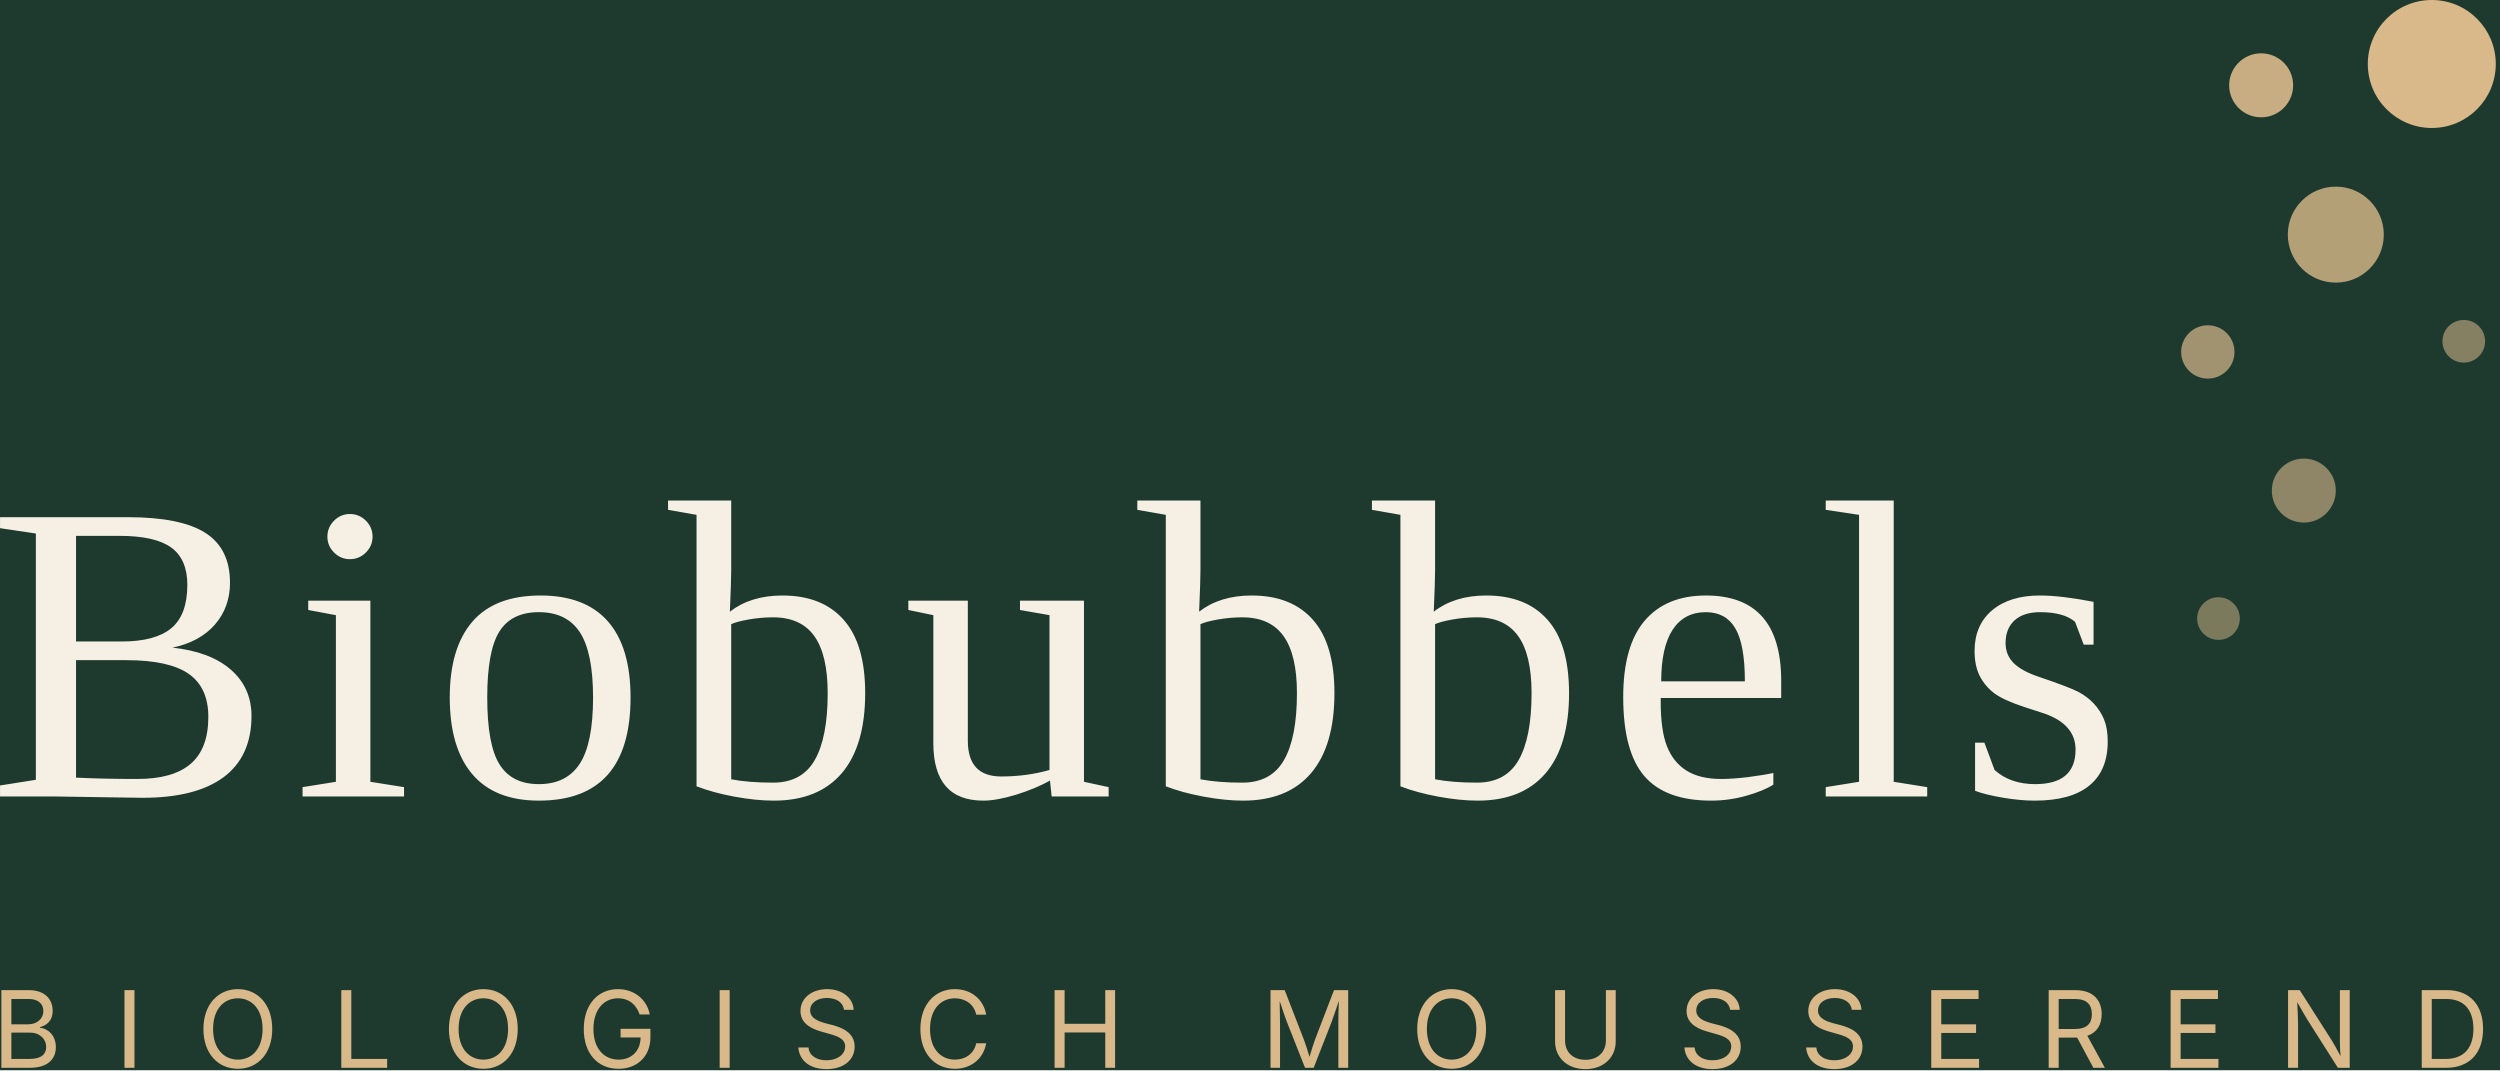
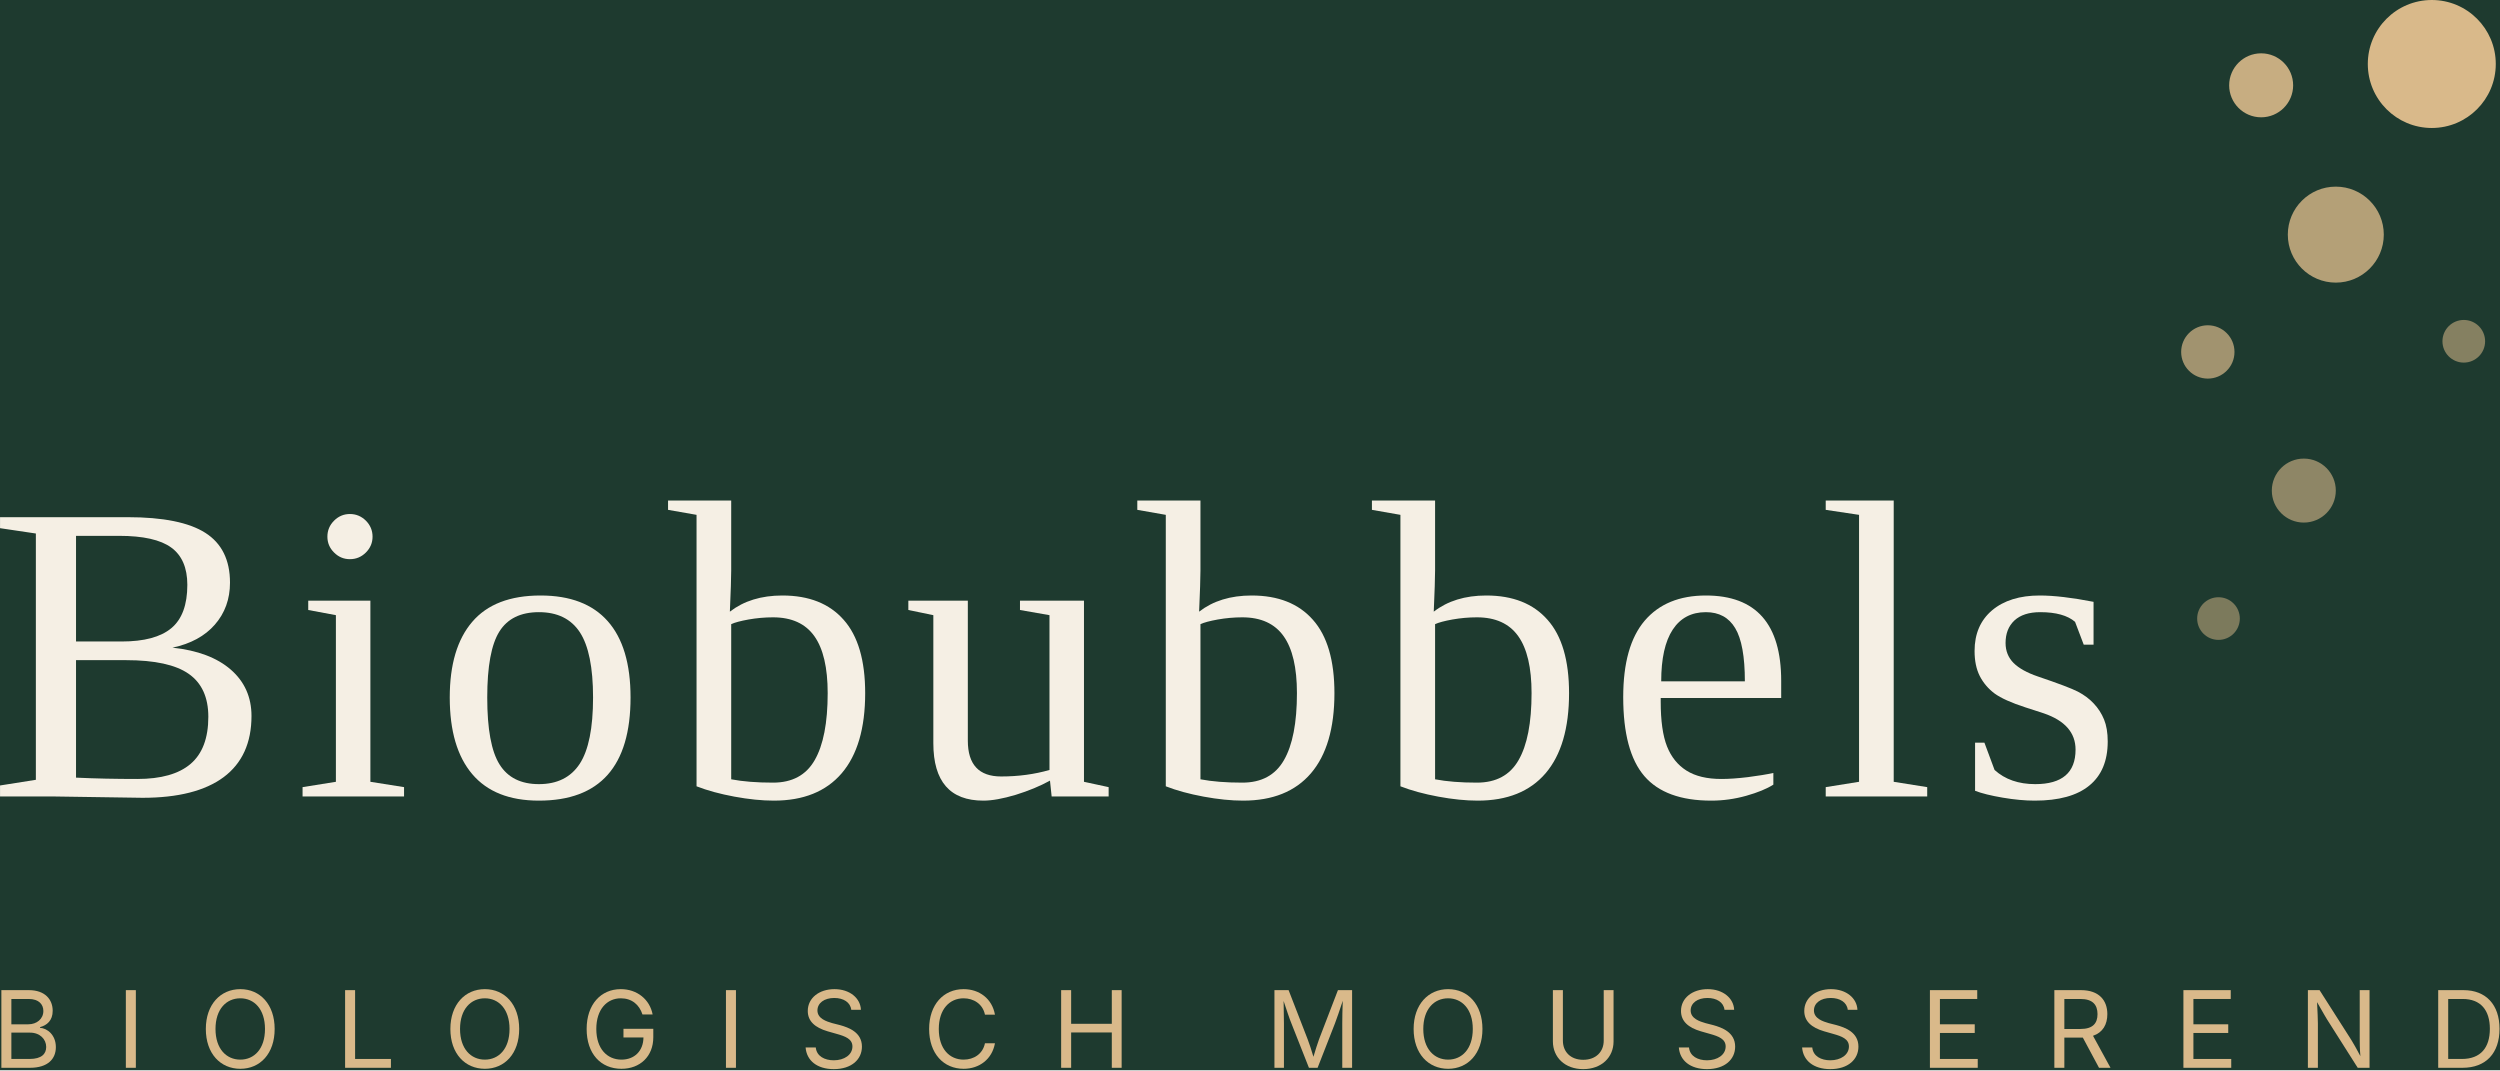
<svg xmlns="http://www.w3.org/2000/svg" viewBox="0 0 234.415 100.352" width="468.829" height="200.704" version="1.1" id="svg8">
  <defs id="defs8" />
  <rect width="234.415" height="100.352" fill="#1e3a2f" id="rect1" x="0" y="0" style="stroke-width:0.759" />
-   <g id="g8" transform="translate(-51.8639,-120.4594)">
-     <g fill="#d9b98a" id="g7-7" transform="translate(-32.11694,116.4594)">
-       <circle cx="292" cy="62" r="2" opacity="0.5" id="circle1-5" />
-       <circle cx="300" cy="50" r="3" opacity="0.6" id="circle2-3" />
-       <circle cx="291" cy="37" r="2.5" opacity="0.7" id="circle3-5" />
-       <circle cx="303" cy="26" r="4.5" opacity="0.8" id="circle4-6" />
-       <circle cx="315" cy="36" r="2" opacity="0.55" id="circle5-2" />
-       <circle cx="296" cy="12" r="3" opacity="0.9" id="circle6-9" />
-       <circle cx="312" cy="10" r="6" id="circle7-1" />
-     </g>
-     <text x="50.712" y="195.141" font-family="'Cormorant Garamond', Georgia, 'Times New Roman', serif" font-size="40px" letter-spacing="2" fill="#f5efe4" id="text7-2">Biobubbels</text>
-     <text x="51.119" y="220.581" font-family="Inter, Helvetica, Arial, sans-serif" font-size="10px" letter-spacing="5" fill="#d9b98a" id="text8-7">BIOLOGISCH MOUSSEREND</text>
+   <text x="51.119" y="220.581" font-family="Inter, Helvetica, Arial, sans-serif" font-size="10px" letter-spacing="5" fill="#d9b98a" id="text2" style="display:none" transform="translate(-51.8639,-120.4594)">BIOLOGISCH MOUSSEREND</text>
+   <text x="50.712" y="195.141" font-family="'Cormorant Garamond', Georgia, 'Times New Roman', serif" font-size="40px" letter-spacing="2" fill="#f5efe4" id="text7-2" transform="translate(-51.8639,-120.4594)" style="display:none">Biobubbels</text>
+   <g id="g32">
+     <text style="font-size:10px;font-family:Inter, Helvetica, Arial, sans-serif;letter-spacing:5;fill:#d9b98a" transform="translate(-51.8639,-120.4594)" x="51.119" y="220.581" id="text32">B</text>
+     <text style="font-size:10px;font-family:Inter, Helvetica, Arial, sans-serif;letter-spacing:5;fill:#d9b98a" transform="translate(-51.8639,-120.4594)" x="62.789" y="220.581" id="text31">I</text>
+     <text style="font-size:10px;font-family:Inter, Helvetica, Arial, sans-serif;letter-spacing:5;fill:#d9b98a" transform="translate(-51.8639,-120.4594)" x="70.569" y="220.581" id="text30">O</text>
+     <text style="font-size:10px;font-family:Inter, Helvetica, Arial, sans-serif;letter-spacing:5;fill:#d9b98a" transform="translate(-51.8639,-120.4594)" x="83.349" y="220.581" id="text29">L</text>
+     <text style="font-size:10px;font-family:Inter, Helvetica, Arial, sans-serif;letter-spacing:5;fill:#d9b98a" transform="translate(-51.8639,-120.4594)" x="93.499" y="220.581" id="text28">O</text>
+     <text style="font-size:10px;font-family:Inter, Helvetica, Arial, sans-serif;letter-spacing:5;fill:#d9b98a" transform="translate(-51.8639,-120.4594)" x="106.279" y="220.581" id="text27">G</text>
+     <text style="font-size:10px;font-family:Inter, Helvetica, Arial, sans-serif;letter-spacing:5;fill:#d9b98a" transform="translate(-51.8639,-120.4594)" x="119.059" y="220.581" id="text26">I</text>
+     <text style="font-size:10px;font-family:Inter, Helvetica, Arial, sans-serif;letter-spacing:5;fill:#d9b98a" transform="translate(-51.8639,-120.4594)" x="126.839" y="220.581" id="text25">S</text>
+     <text style="font-size:10px;font-family:Inter, Helvetica, Arial, sans-serif;letter-spacing:5;fill:#d9b98a" transform="translate(-51.8639,-120.4594)" x="138.389" y="220.581" id="text24">C</text>
+     <text style="font-size:10px;font-family:Inter, Helvetica, Arial, sans-serif;letter-spacing:5;fill:#d9b98a" transform="translate(-51.8639,-120.4594)" x="150.489" y="220.581" id="text23">H</text>
+     <text style="font-size:10px;font-family:Inter, Helvetica, Arial, sans-serif;letter-spacing:5;fill:#d9b98a" transform="translate(-51.8639,-120.4594)" x="170.489" y="220.581" id="text22">M</text>
+     <text style="font-size:10px;font-family:Inter, Helvetica, Arial, sans-serif;letter-spacing:5;fill:#d9b98a" transform="translate(-51.8639,-120.4594)" x="183.819" y="220.581" id="text21">O</text>
+     <text style="font-size:10px;font-family:Inter, Helvetica, Arial, sans-serif;letter-spacing:5;fill:#d9b98a" transform="translate(-51.8639,-120.4594)" x="196.599" y="220.581" id="text20">U</text>
+     <text style="font-size:10px;font-family:Inter, Helvetica, Arial, sans-serif;letter-spacing:5;fill:#d9b98a" transform="translate(-51.8639,-120.4594)" x="208.719" y="220.581" id="text19">S</text>
+     <text style="font-size:10px;font-family:Inter, Helvetica, Arial, sans-serif;letter-spacing:5;fill:#d9b98a" transform="translate(-51.8639,-120.4594)" x="220.279" y="220.581" id="text18">S</text>
+     <text style="font-size:10px;font-family:Inter, Helvetica, Arial, sans-serif;letter-spacing:5;fill:#d9b98a" transform="translate(-51.8639,-120.4594)" x="231.949" y="220.581" id="text17">E</text>
+     <text style="font-size:10px;font-family:Inter, Helvetica, Arial, sans-serif;letter-spacing:5;fill:#d9b98a" transform="translate(-51.8639,-120.4594)" x="243.619" y="220.581" id="text16">R</text>
+     <text style="font-size:10px;font-family:Inter, Helvetica, Arial, sans-serif;letter-spacing:5;fill:#d9b98a" transform="translate(-51.8639,-120.4594)" x="255.719" y="220.581" id="text15">E</text>
+     <text style="font-size:10px;font-family:Inter, Helvetica, Arial, sans-serif;letter-spacing:5;fill:#d9b98a" transform="translate(-51.8639,-120.4594)" x="267.389" y="220.581" id="text14">N</text>
+     <text style="font-size:10px;font-family:Inter, Helvetica, Arial, sans-serif;letter-spacing:5;fill:#d9b98a" transform="translate(-51.8639,-120.4594)" x="279.609" y="220.581" id="text13">D</text>
+   </g>
+   <g id="g12">
+     <text style="font-size:40px;font-family:'Cormorant Garamond', Georgia, 'Times New Roman', serif;letter-spacing:2;fill:#f5efe4" transform="translate(-51.8639,-120.4594)" x="50.712" y="195.141" id="text12">B</text>
+     <text style="font-size:40px;font-family:'Cormorant Garamond', Georgia, 'Times New Roman', serif;letter-spacing:2;fill:#f5efe4" transform="translate(-51.8639,-120.4594)" x="79.391" y="195.141" id="text11">i</text>
+     <text style="font-size:40px;font-family:'Cormorant Garamond', Georgia, 'Times New Roman', serif;letter-spacing:2;fill:#f5efe4" transform="translate(-51.8639,-120.4594)" x="92.505" y="195.141" id="text10">o</text>
+     <text style="font-size:40px;font-family:'Cormorant Garamond', Georgia, 'Times New Roman', serif;letter-spacing:2;fill:#f5efe4" transform="translate(-51.8639,-120.4594)" x="114.505" y="195.141" id="text9">b</text>
+     <text style="font-size:40px;font-family:'Cormorant Garamond', Georgia, 'Times New Roman', serif;letter-spacing:2;fill:#f5efe4" transform="translate(-51.8639,-120.4594)" x="136.505" y="195.141" id="text8">u</text>
+     <text style="font-size:40px;font-family:'Cormorant Garamond', Georgia, 'Times New Roman', serif;letter-spacing:2;fill:#f5efe4" transform="translate(-51.8639,-120.4594)" x="158.505" y="195.141" id="text7">b</text>
+     <text style="font-size:40px;font-family:'Cormorant Garamond', Georgia, 'Times New Roman', serif;letter-spacing:2;fill:#f5efe4" transform="translate(-51.8639,-120.4594)" x="180.505" y="195.141" id="text6">b</text>
+     <text style="font-size:40px;font-family:'Cormorant Garamond', Georgia, 'Times New Roman', serif;letter-spacing:2;fill:#f5efe4" transform="translate(-51.8639,-120.4594)" x="202.505" y="195.141" id="text5">e</text>
+     <text style="font-size:40px;font-family:'Cormorant Garamond', Georgia, 'Times New Roman', serif;letter-spacing:2;fill:#f5efe4" transform="translate(-51.8639,-120.4594)" x="222.258" y="195.141" id="text4">l</text>
+     <text style="font-size:40px;font-family:'Cormorant Garamond', Georgia, 'Times New Roman', serif;letter-spacing:2;fill:#f5efe4" transform="translate(-51.8639,-120.4594)" x="235.372" y="195.141" id="text3">s</text>
+   </g>
+   <g fill="#d9b98a" id="g7-7" transform="translate(-83.98084,-4)">
+     <circle cx="292" cy="62" r="2" opacity="0.5" id="circle1-5" />
+     <circle cx="300" cy="50" r="3" opacity="0.6" id="circle2-3" />
+     <circle cx="291" cy="37" r="2.5" opacity="0.7" id="circle3-5" />
+     <circle cx="303" cy="26" r="4.5" opacity="0.8" id="circle4-6" />
+     <circle cx="315" cy="36" r="2" opacity="0.55" id="circle5-2" />
+     <circle cx="296" cy="12" r="3" opacity="0.9" id="circle6-9" />
+     <circle cx="312" cy="10" r="6" id="circle7-1" />
  </g>
</svg>
